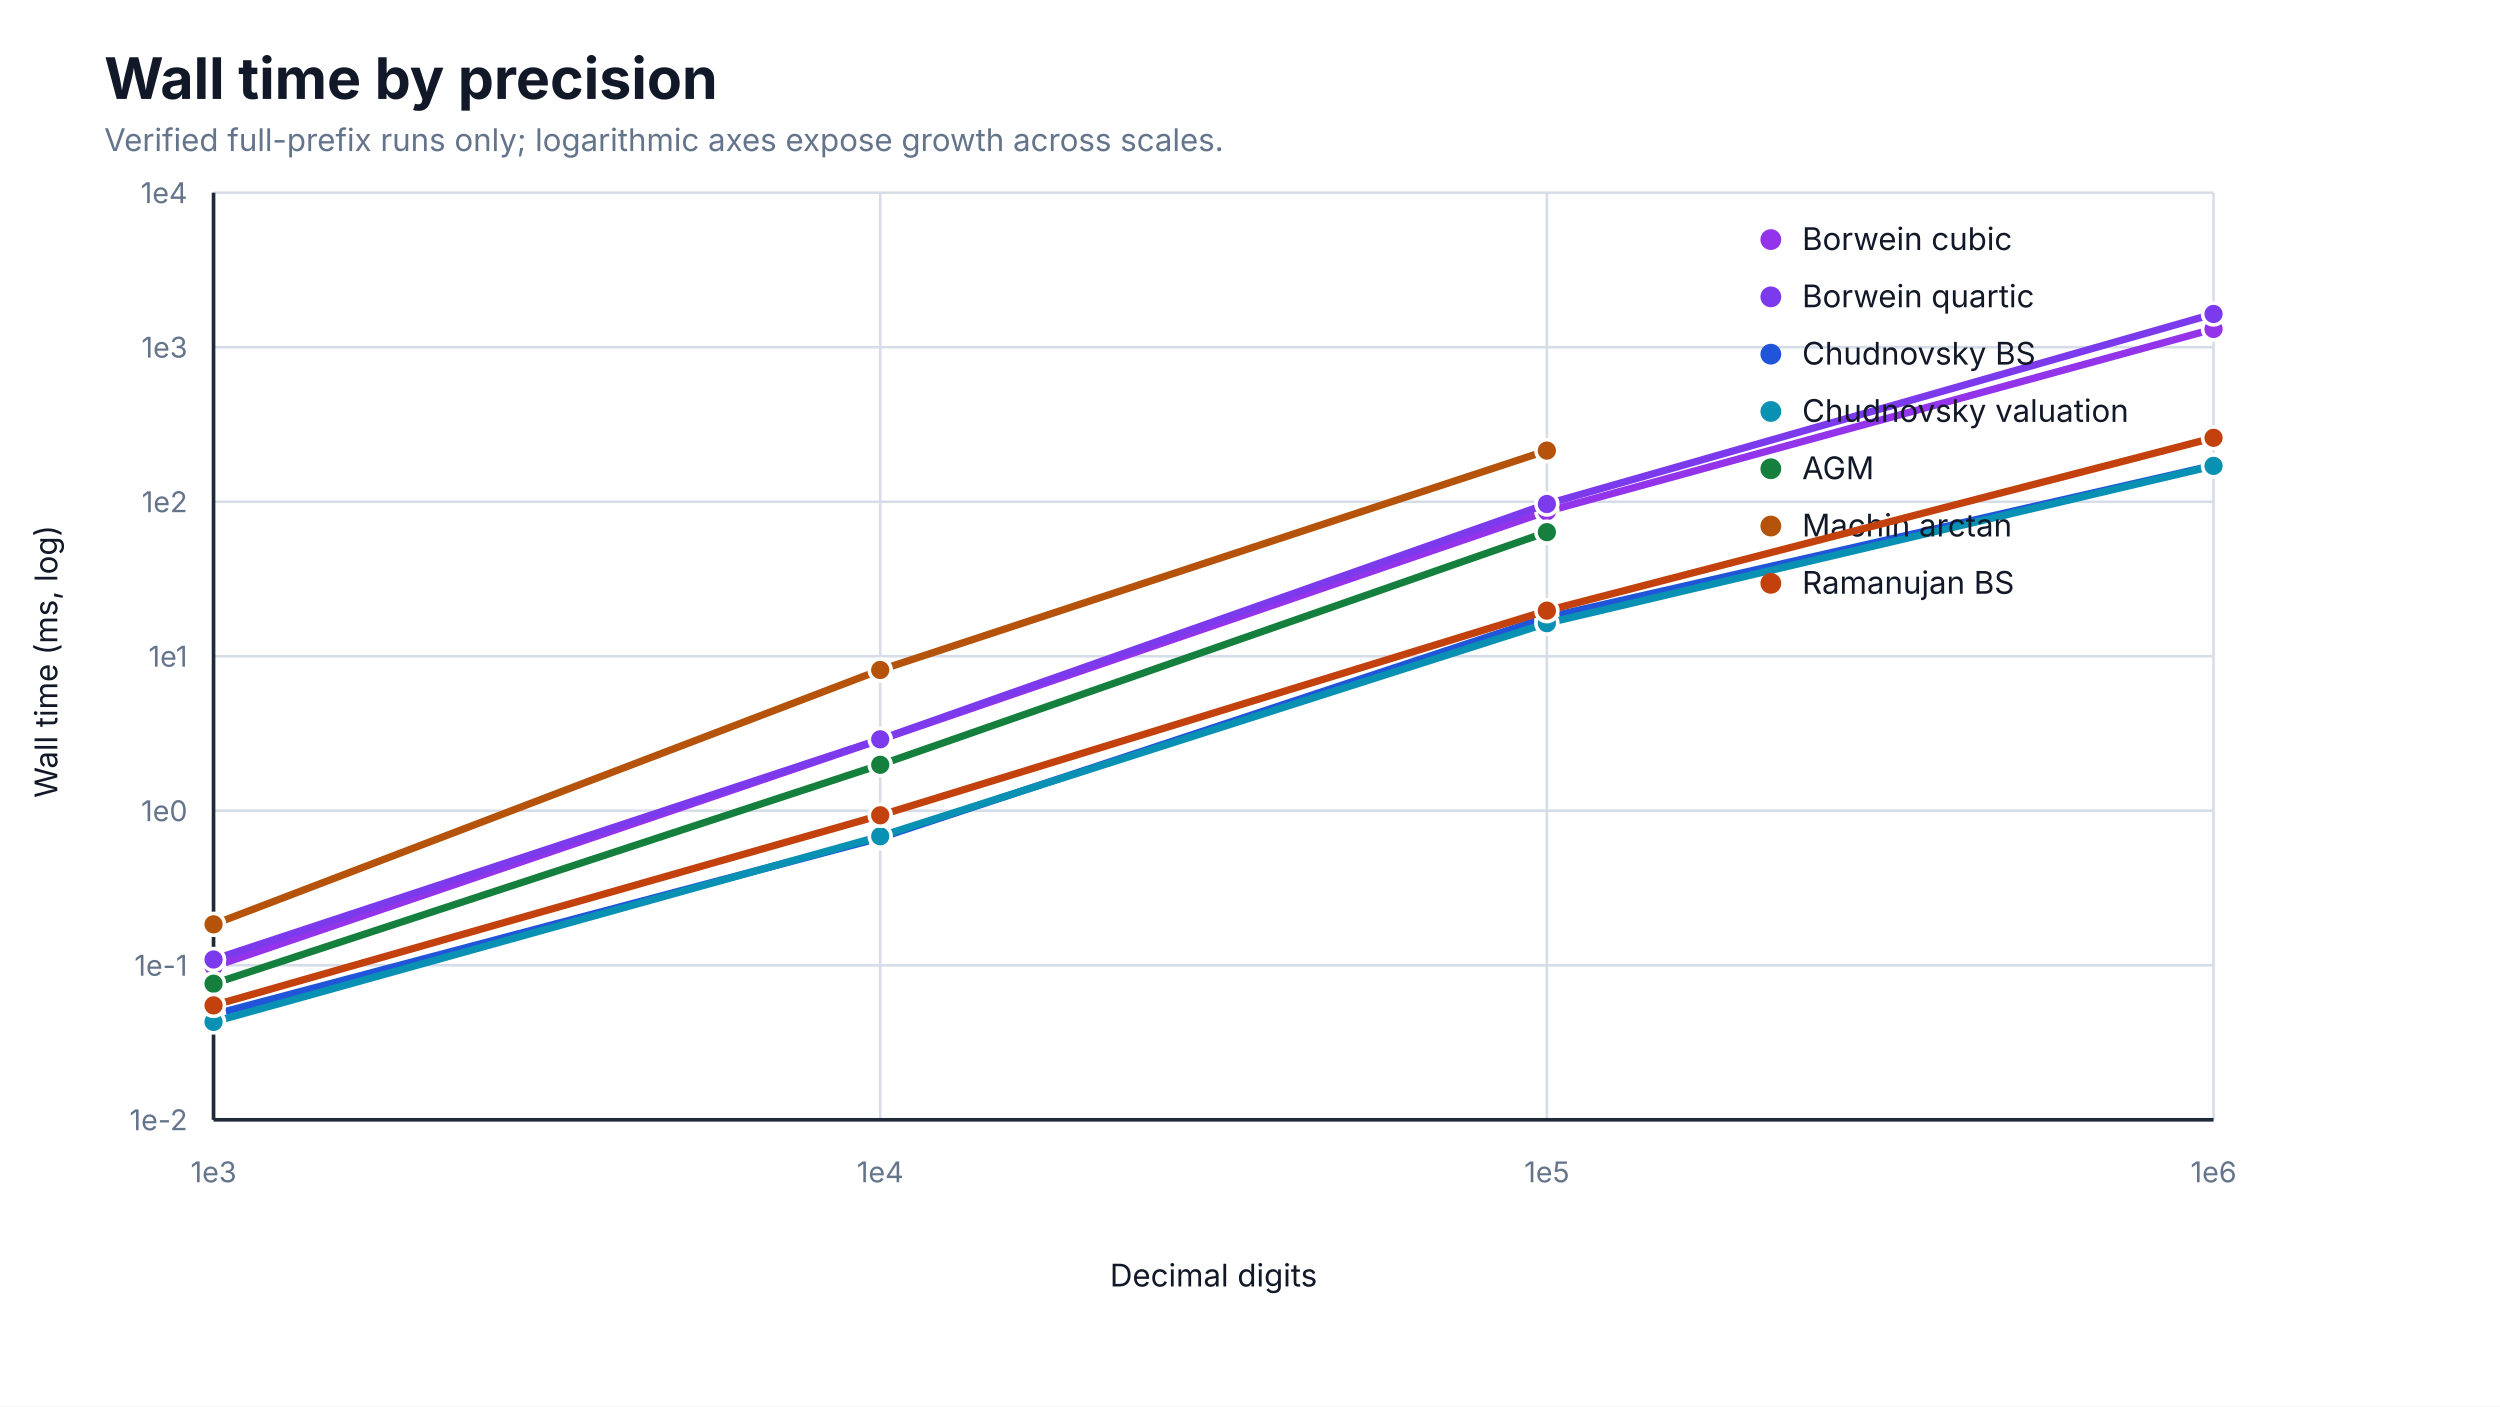
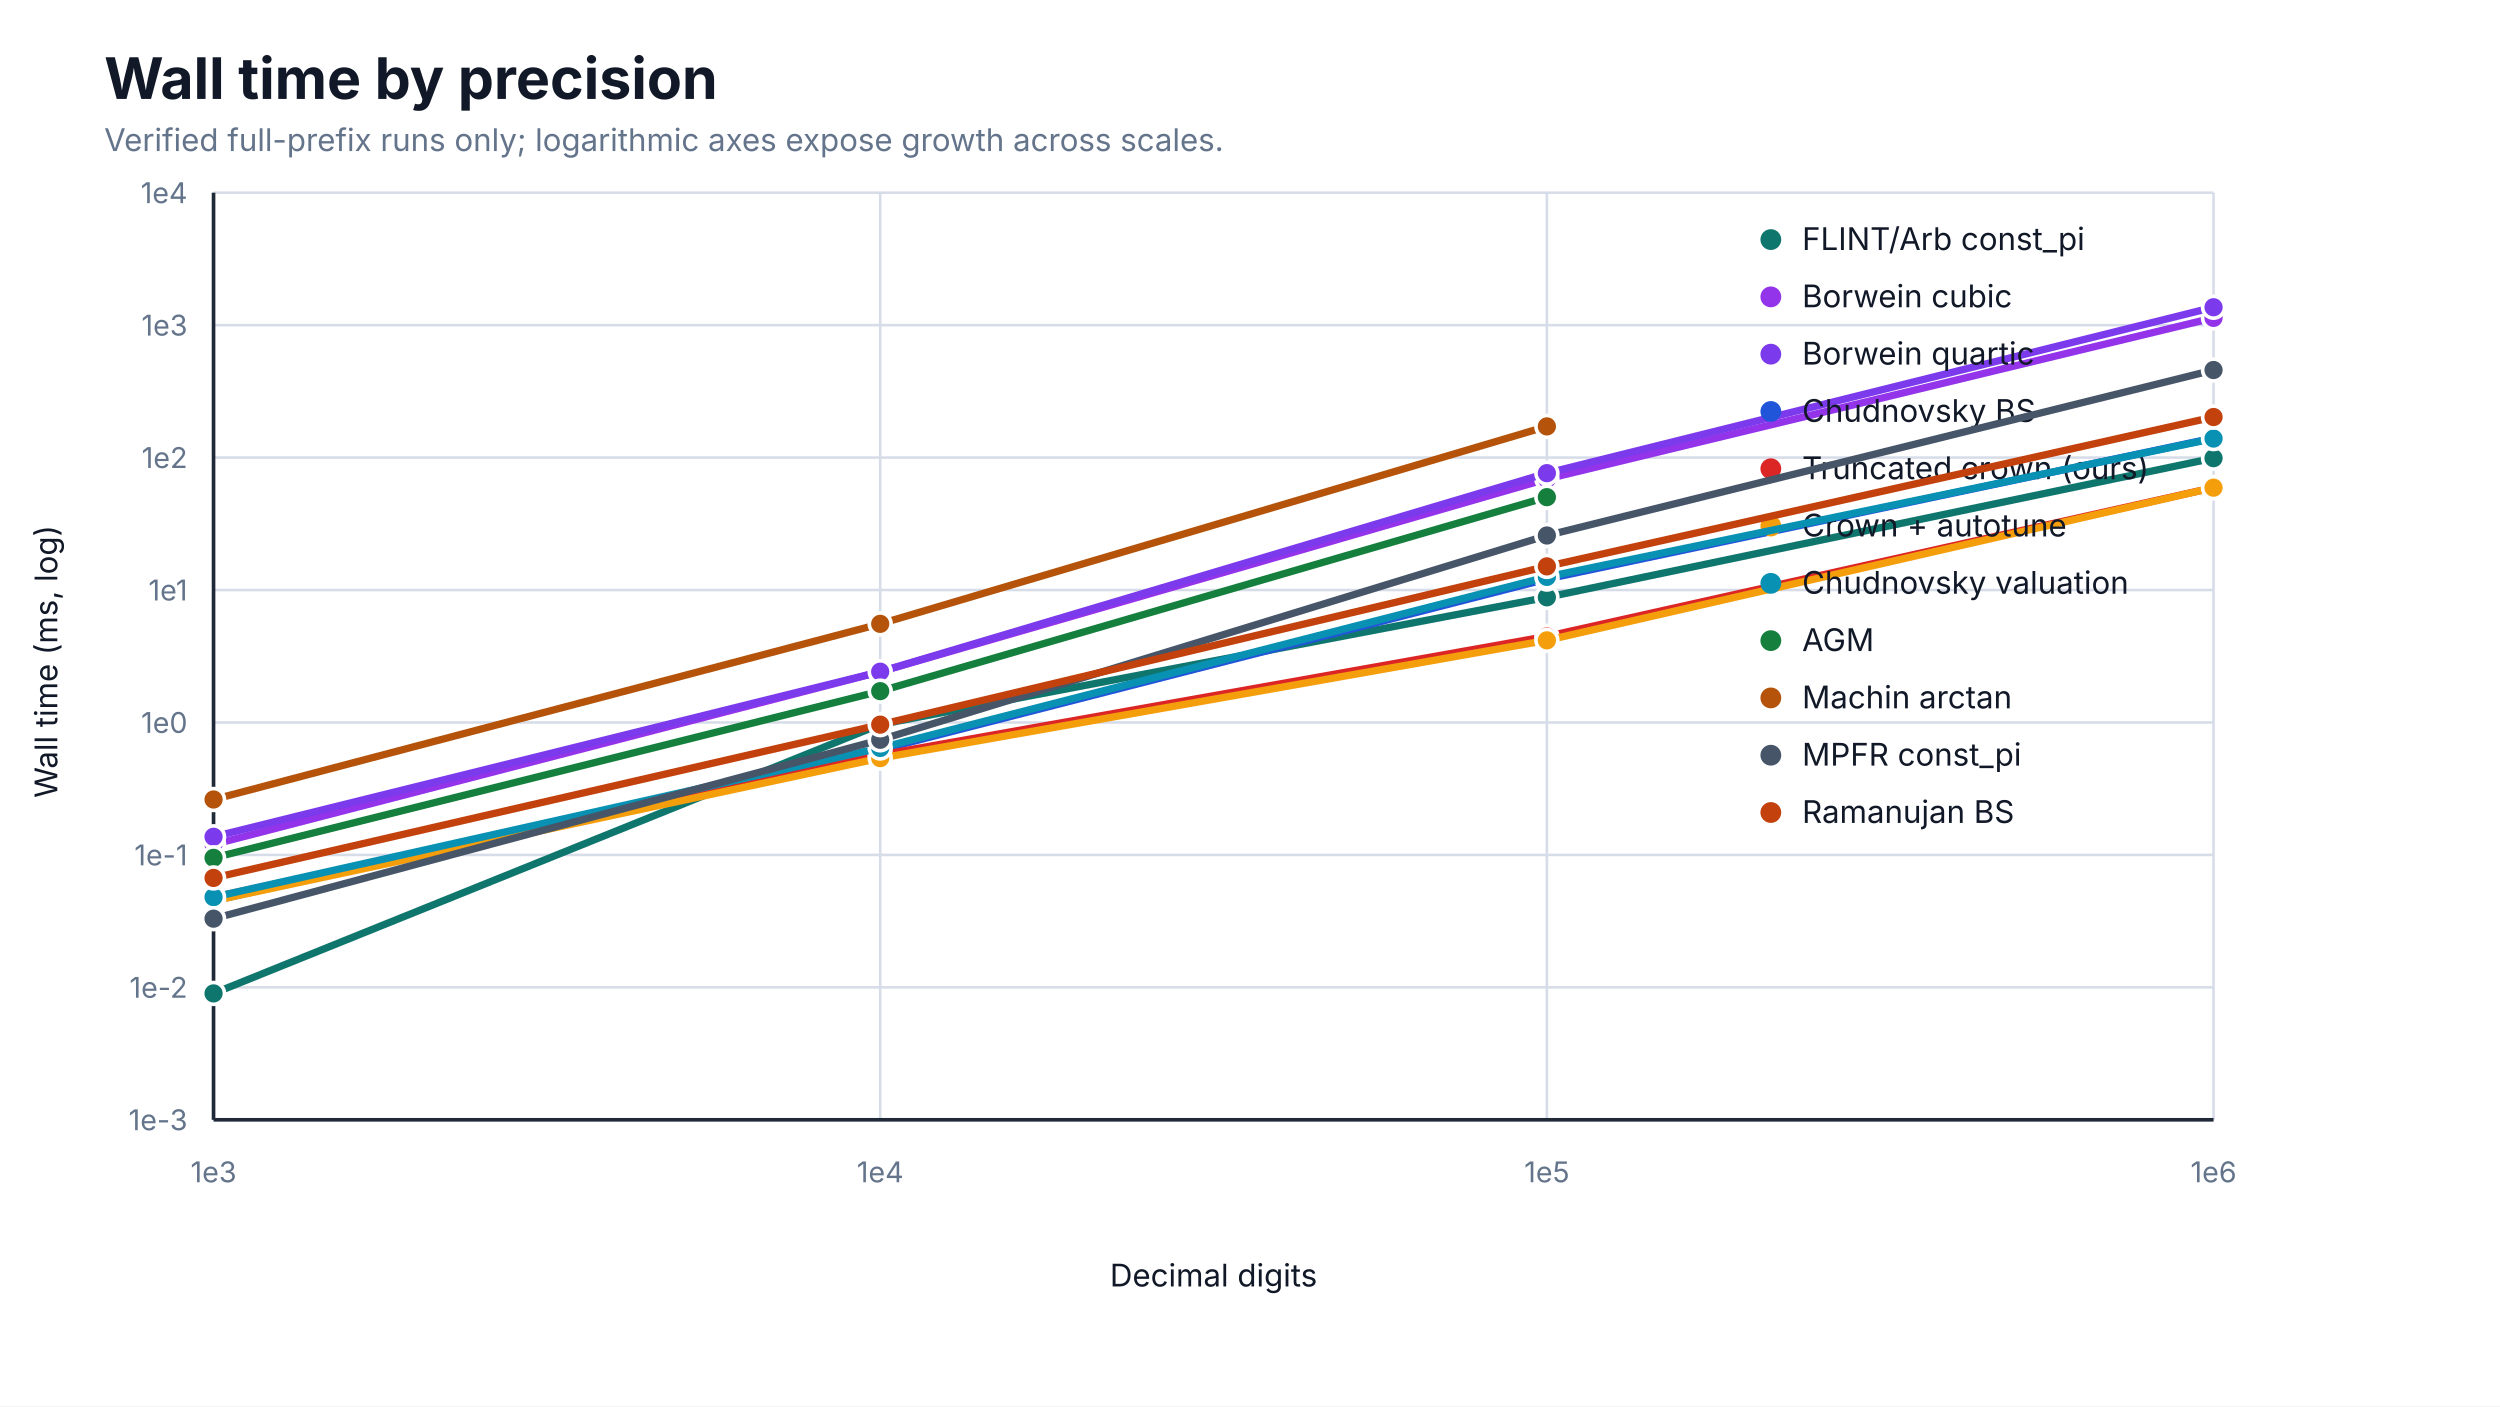
<svg xmlns="http://www.w3.org/2000/svg" viewBox="0 0 960 540" role="img" aria-labelledby="title desc">
  <style>text{font-family:-apple-system,BlinkMacSystemFont,'Segoe UI',sans-serif}.title{font-size:22px;font-weight:700;fill:#111827}.subtitle{font-size:12px;fill:#64748b}.axis{stroke:#1f2937;stroke-width:1.4}.grid{stroke:#d7dde8;stroke-width:1}.tick{font-size:11px;fill:#64748b}.label{font-size:12px;fill:#111827}.legend{font-size:12px;fill:#111827}</style>
  <rect width="960" height="540" fill="#fff" />
  <text class="title" x="40" y="38">Wall time by precision</text>
  <text class="subtitle" x="40" y="58">Verified full-prefix runs only; logarithmic axes expose growth across scales.</text>
  <line class="grid" x1="82" y1="74" x2="82" y2="430" />
  <text class="tick" x="82" y="454" text-anchor="middle">1e3</text>
  <line class="grid" x1="338" y1="74" x2="338" y2="430" />
  <text class="tick" x="338" y="454" text-anchor="middle">1e4</text>
  <line class="grid" x1="594" y1="74" x2="594" y2="430" />
  <text class="tick" x="594" y="454" text-anchor="middle">1e5</text>
  <line class="grid" x1="850" y1="74" x2="850" y2="430" />
  <text class="tick" x="850" y="454" text-anchor="middle">1e6</text>
  <line class="grid" x1="82" y1="430" x2="850" y2="430" />
-   <text class="tick" x="72" y="434" text-anchor="end">1e-2</text>
-   <line class="grid" x1="82" y1="370.67" x2="850" y2="370.67" />
-   <text class="tick" x="72" y="374.67" text-anchor="end">1e-1</text>
-   <line class="grid" x1="82" y1="311.33" x2="850" y2="311.33" />
-   <text class="tick" x="72" y="315.33" text-anchor="end">1e0</text>
-   <line class="grid" x1="82" y1="252" x2="850" y2="252" />
-   <text class="tick" x="72" y="256" text-anchor="end">1e1</text>
-   <line class="grid" x1="82" y1="192.67" x2="850" y2="192.67" />
-   <text class="tick" x="72" y="196.67" text-anchor="end">1e2</text>
-   <line class="grid" x1="82" y1="133.33" x2="850" y2="133.33" />
-   <text class="tick" x="72" y="137.33" text-anchor="end">1e3</text>
+   <text class="tick" x="72" y="434" text-anchor="end">1e-3</text>
+   <line class="grid" x1="82" y1="379.14" x2="850" y2="379.14" />
+   <text class="tick" x="72" y="383.14" text-anchor="end">1e-2</text>
+   <line class="grid" x1="82" y1="328.29" x2="850" y2="328.29" />
+   <text class="tick" x="72" y="332.29" text-anchor="end">1e-1</text>
+   <line class="grid" x1="82" y1="277.43" x2="850" y2="277.43" />
+   <text class="tick" x="72" y="281.43" text-anchor="end">1e0</text>
+   <line class="grid" x1="82" y1="226.57" x2="850" y2="226.57" />
+   <text class="tick" x="72" y="230.57" text-anchor="end">1e1</text>
+   <line class="grid" x1="82" y1="175.71" x2="850" y2="175.71" />
+   <text class="tick" x="72" y="179.71" text-anchor="end">1e2</text>
+   <line class="grid" x1="82" y1="124.86" x2="850" y2="124.86" />
+   <text class="tick" x="72" y="128.86" text-anchor="end">1e3</text>
  <line class="grid" x1="82" y1="74" x2="850" y2="74" />
  <text class="tick" x="72" y="78" text-anchor="end">1e4</text>
  <line class="axis" x1="82" y1="430" x2="850" y2="430" />
  <line class="axis" x1="82" y1="74" x2="82" y2="430" />
  <text class="label" x="466" y="494" text-anchor="middle">Decimal digits</text>
  <text class="label" transform="translate(22 254) rotate(-90)" text-anchor="middle">Wall time (ms, log)</text>
-   <path d="M82 371.19 L338 284.04 L594 196.38 L850 126.33" fill="none" stroke="#9333ea" stroke-width="2.8" stroke-linejoin="round" stroke-linecap="round" />
-   <circle cx="82" cy="371.19" r="4.2" fill="#9333ea" stroke="#fff" stroke-width="1.4" />
-   <circle cx="338" cy="284.04" r="4.2" fill="#9333ea" stroke="#fff" stroke-width="1.4" />
-   <circle cx="594" cy="196.38" r="4.2" fill="#9333ea" stroke="#fff" stroke-width="1.4" />
-   <circle cx="850" cy="126.33" r="4.2" fill="#9333ea" stroke="#fff" stroke-width="1.4" />
-   <circle cx="680" cy="92" r="4" fill="#9333ea" />
-   <text class="legend" x="692" y="96">Borwein cubic</text>
-   <path d="M82 368.45 L338 283.9 L594 193.54 L850 120.56" fill="none" stroke="#7c3aed" stroke-width="2.8" stroke-linejoin="round" stroke-linecap="round" />
-   <circle cx="82" cy="368.45" r="4.2" fill="#7c3aed" stroke="#fff" stroke-width="1.4" />
-   <circle cx="338" cy="283.9" r="4.2" fill="#7c3aed" stroke="#fff" stroke-width="1.4" />
-   <circle cx="594" cy="193.54" r="4.2" fill="#7c3aed" stroke="#fff" stroke-width="1.4" />
-   <circle cx="850" cy="120.56" r="4.2" fill="#7c3aed" stroke="#fff" stroke-width="1.4" />
-   <circle cx="680" cy="114" r="4" fill="#7c3aed" />
-   <text class="legend" x="692" y="118">Borwein quartic</text>
-   <path d="M82 389.58 L338 321.73 L594 237.06 L850 178.71" fill="none" stroke="#2155d9" stroke-width="2.8" stroke-linejoin="round" stroke-linecap="round" />
-   <circle cx="82" cy="389.58" r="4.2" fill="#2155d9" stroke="#fff" stroke-width="1.4" />
-   <circle cx="338" cy="321.73" r="4.2" fill="#2155d9" stroke="#fff" stroke-width="1.4" />
-   <circle cx="594" cy="237.06" r="4.2" fill="#2155d9" stroke="#fff" stroke-width="1.4" />
-   <circle cx="850" cy="178.71" r="4.2" fill="#2155d9" stroke="#fff" stroke-width="1.4" />
-   <circle cx="680" cy="136" r="4" fill="#2155d9" />
-   <text class="legend" x="692" y="140">Chudnovsky BS</text>
-   <path d="M82 392.41 L338 321.12 L594 239.31 L850 178.9" fill="none" stroke="#0891b2" stroke-width="2.8" stroke-linejoin="round" stroke-linecap="round" />
-   <circle cx="82" cy="392.41" r="4.2" fill="#0891b2" stroke="#fff" stroke-width="1.4" />
-   <circle cx="338" cy="321.12" r="4.2" fill="#0891b2" stroke="#fff" stroke-width="1.4" />
-   <circle cx="594" cy="239.31" r="4.2" fill="#0891b2" stroke="#fff" stroke-width="1.4" />
-   <circle cx="850" cy="178.9" r="4.2" fill="#0891b2" stroke="#fff" stroke-width="1.4" />
-   <circle cx="680" cy="158" r="4" fill="#0891b2" />
-   <text class="legend" x="692" y="162">Chudnovsky valuation</text>
-   <path d="M82 377.74 L338 293.68 L594 204.35" fill="none" stroke="#15803d" stroke-width="2.8" stroke-linejoin="round" stroke-linecap="round" />
-   <circle cx="82" cy="377.74" r="4.2" fill="#15803d" stroke="#fff" stroke-width="1.4" />
-   <circle cx="338" cy="293.68" r="4.2" fill="#15803d" stroke="#fff" stroke-width="1.4" />
-   <circle cx="594" cy="204.35" r="4.2" fill="#15803d" stroke="#fff" stroke-width="1.4" />
-   <circle cx="680" cy="180" r="4" fill="#15803d" />
-   <text class="legend" x="692" y="184">AGM</text>
-   <path d="M82 354.95 L338 257.27 L594 173.03" fill="none" stroke="#b45309" stroke-width="2.8" stroke-linejoin="round" stroke-linecap="round" />
-   <circle cx="82" cy="354.95" r="4.2" fill="#b45309" stroke="#fff" stroke-width="1.4" />
-   <circle cx="338" cy="257.27" r="4.2" fill="#b45309" stroke="#fff" stroke-width="1.4" />
-   <circle cx="594" cy="173.03" r="4.2" fill="#b45309" stroke="#fff" stroke-width="1.4" />
-   <circle cx="680" cy="202" r="4" fill="#b45309" />
-   <text class="legend" x="692" y="206">Machin arctan</text>
-   <path d="M82 386.07 L338 313.07 L594 234.49 L850 168.12" fill="none" stroke="#c2410c" stroke-width="2.8" stroke-linejoin="round" stroke-linecap="round" />
-   <circle cx="82" cy="386.07" r="4.2" fill="#c2410c" stroke="#fff" stroke-width="1.4" />
-   <circle cx="338" cy="313.07" r="4.2" fill="#c2410c" stroke="#fff" stroke-width="1.4" />
-   <circle cx="594" cy="234.49" r="4.2" fill="#c2410c" stroke="#fff" stroke-width="1.4" />
-   <circle cx="850" cy="168.12" r="4.2" fill="#c2410c" stroke="#fff" stroke-width="1.4" />
-   <circle cx="680" cy="224" r="4" fill="#c2410c" />
-   <text class="legend" x="692" y="228">Ramanujan BS</text>
+   <path d="M82 381.47 L338 278.19 L594 229.37 L850 175.93" fill="none" stroke="#0f766e" stroke-width="2.8" stroke-linejoin="round" stroke-linecap="round" />
+   <circle cx="82" cy="381.47" r="4.2" fill="#0f766e" stroke="#fff" stroke-width="1.4" />
+   <circle cx="338" cy="278.19" r="4.2" fill="#0f766e" stroke="#fff" stroke-width="1.4" />
+   <circle cx="594" cy="229.37" r="4.2" fill="#0f766e" stroke="#fff" stroke-width="1.4" />
+   <circle cx="850" cy="175.93" r="4.2" fill="#0f766e" stroke="#fff" stroke-width="1.4" />
+   <circle cx="680" cy="92" r="4" fill="#0f766e" />
+   <text class="legend" x="692" y="96">FLINT/Arb const_pi</text>
+   <path d="M82 324.26 L338 257.95 L594 183.92 L850 122.06" fill="none" stroke="#9333ea" stroke-width="2.8" stroke-linejoin="round" stroke-linecap="round" />
+   <circle cx="82" cy="324.26" r="4.2" fill="#9333ea" stroke="#fff" stroke-width="1.4" />
+   <circle cx="338" cy="257.95" r="4.2" fill="#9333ea" stroke="#fff" stroke-width="1.4" />
+   <circle cx="594" cy="183.92" r="4.2" fill="#9333ea" stroke="#fff" stroke-width="1.4" />
+   <circle cx="850" cy="122.06" r="4.2" fill="#9333ea" stroke="#fff" stroke-width="1.4" />
+   <circle cx="680" cy="114" r="4" fill="#9333ea" />
+   <text class="legend" x="692" y="118">Borwein cubic</text>
+   <path d="M82 321.33 L338 257.93 L594 181.69 L850 117.98" fill="none" stroke="#7c3aed" stroke-width="2.8" stroke-linejoin="round" stroke-linecap="round" />
+   <circle cx="82" cy="321.33" r="4.2" fill="#7c3aed" stroke="#fff" stroke-width="1.4" />
+   <circle cx="338" cy="257.93" r="4.2" fill="#7c3aed" stroke="#fff" stroke-width="1.4" />
+   <circle cx="594" cy="181.69" r="4.2" fill="#7c3aed" stroke="#fff" stroke-width="1.4" />
+   <circle cx="850" cy="117.98" r="4.2" fill="#7c3aed" stroke="#fff" stroke-width="1.4" />
+   <circle cx="680" cy="136" r="4" fill="#7c3aed" />
+   <text class="legend" x="692" y="140">Borwein quartic</text>
+   <path d="M82 345.92 L338 287.95 L594 222.35 L850 168.2" fill="none" stroke="#2155d9" stroke-width="2.8" stroke-linejoin="round" stroke-linecap="round" />
+   <circle cx="82" cy="345.92" r="4.2" fill="#2155d9" stroke="#fff" stroke-width="1.4" />
+   <circle cx="338" cy="287.95" r="4.2" fill="#2155d9" stroke="#fff" stroke-width="1.4" />
+   <circle cx="594" cy="222.35" r="4.2" fill="#2155d9" stroke="#fff" stroke-width="1.4" />
+   <circle cx="850" cy="168.2" r="4.2" fill="#2155d9" stroke="#fff" stroke-width="1.4" />
+   <circle cx="680" cy="158" r="4" fill="#2155d9" />
+   <text class="legend" x="692" y="162">Chudnovsky BS</text>
+   <path d="M82 344.5 L338 289.92 L594 244.37 L850 187.25" fill="none" stroke="#dc2626" stroke-width="2.8" stroke-linejoin="round" stroke-linecap="round" />
+   <circle cx="82" cy="344.5" r="4.2" fill="#dc2626" stroke="#fff" stroke-width="1.4" />
+   <circle cx="338" cy="289.92" r="4.2" fill="#dc2626" stroke="#fff" stroke-width="1.4" />
+   <circle cx="594" cy="244.37" r="4.2" fill="#dc2626" stroke="#fff" stroke-width="1.4" />
+   <circle cx="850" cy="187.25" r="4.2" fill="#dc2626" stroke="#fff" stroke-width="1.4" />
+   <circle cx="680" cy="180" r="4" fill="#dc2626" />
+   <text class="legend" x="692" y="184">Truncated crown (ours)</text>
+   <path d="M82 345.92 L338 291.12 L594 245.89 L850 187.27" fill="none" stroke="#f59e0b" stroke-width="2.8" stroke-linejoin="round" stroke-linecap="round" />
+   <circle cx="82" cy="345.92" r="4.2" fill="#f59e0b" stroke="#fff" stroke-width="1.4" />
+   <circle cx="338" cy="291.12" r="4.2" fill="#f59e0b" stroke="#fff" stroke-width="1.4" />
+   <circle cx="594" cy="245.89" r="4.2" fill="#f59e0b" stroke="#fff" stroke-width="1.4" />
+   <circle cx="850" cy="187.27" r="4.2" fill="#f59e0b" stroke="#fff" stroke-width="1.4" />
+   <circle cx="680" cy="202" r="4" fill="#f59e0b" />
+   <text class="legend" x="692" y="206">Crown + autotune</text>
+   <path d="M82 344.5 L338 287.22 L594 221.53 L850 168.41" fill="none" stroke="#0891b2" stroke-width="2.8" stroke-linejoin="round" stroke-linecap="round" />
+   <circle cx="82" cy="344.5" r="4.2" fill="#0891b2" stroke="#fff" stroke-width="1.4" />
+   <circle cx="338" cy="287.22" r="4.2" fill="#0891b2" stroke="#fff" stroke-width="1.4" />
+   <circle cx="594" cy="221.53" r="4.2" fill="#0891b2" stroke="#fff" stroke-width="1.4" />
+   <circle cx="850" cy="168.41" r="4.2" fill="#0891b2" stroke="#fff" stroke-width="1.4" />
+   <circle cx="680" cy="224" r="4" fill="#0891b2" />
+   <text class="legend" x="692" y="228">Chudnovsky valuation</text>
+   <path d="M82 329.42 L338 265.4 L594 190.91" fill="none" stroke="#15803d" stroke-width="2.8" stroke-linejoin="round" stroke-linecap="round" />
+   <circle cx="82" cy="329.42" r="4.2" fill="#15803d" stroke="#fff" stroke-width="1.4" />
+   <circle cx="338" cy="265.4" r="4.2" fill="#15803d" stroke="#fff" stroke-width="1.4" />
+   <circle cx="594" cy="190.91" r="4.2" fill="#15803d" stroke="#fff" stroke-width="1.4" />
+   <circle cx="680" cy="246" r="4" fill="#15803d" />
+   <text class="legend" x="692" y="250">AGM</text>
+   <path d="M82 307.01 L338 239.56 L594 163.74" fill="none" stroke="#b45309" stroke-width="2.8" stroke-linejoin="round" stroke-linecap="round" />
+   <circle cx="82" cy="307.01" r="4.2" fill="#b45309" stroke="#fff" stroke-width="1.4" />
+   <circle cx="338" cy="239.56" r="4.2" fill="#b45309" stroke="#fff" stroke-width="1.4" />
+   <circle cx="594" cy="163.74" r="4.2" fill="#b45309" stroke="#fff" stroke-width="1.4" />
+   <circle cx="680" cy="268" r="4" fill="#b45309" />
+   <text class="legend" x="692" y="272">Machin arctan</text>
+   <path d="M82 352.77 L338 284.08 L594 205.63 L850 142.09" fill="none" stroke="#475569" stroke-width="2.8" stroke-linejoin="round" stroke-linecap="round" />
+   <circle cx="82" cy="352.77" r="4.2" fill="#475569" stroke="#fff" stroke-width="1.4" />
+   <circle cx="338" cy="284.08" r="4.2" fill="#475569" stroke="#fff" stroke-width="1.4" />
+   <circle cx="594" cy="205.63" r="4.2" fill="#475569" stroke="#fff" stroke-width="1.4" />
+   <circle cx="850" cy="142.09" r="4.2" fill="#475569" stroke="#fff" stroke-width="1.4" />
+   <circle cx="680" cy="290" r="4" fill="#475569" />
+   <text class="legend" x="692" y="294">MPFR const_pi</text>
+   <path d="M82 337.13 L338 278.26 L594 217.49 L850 160.14" fill="none" stroke="#c2410c" stroke-width="2.8" stroke-linejoin="round" stroke-linecap="round" />
+   <circle cx="82" cy="337.13" r="4.2" fill="#c2410c" stroke="#fff" stroke-width="1.4" />
+   <circle cx="338" cy="278.26" r="4.2" fill="#c2410c" stroke="#fff" stroke-width="1.4" />
+   <circle cx="594" cy="217.49" r="4.2" fill="#c2410c" stroke="#fff" stroke-width="1.4" />
+   <circle cx="850" cy="160.14" r="4.2" fill="#c2410c" stroke="#fff" stroke-width="1.4" />
+   <circle cx="680" cy="312" r="4" fill="#c2410c" />
+   <text class="legend" x="692" y="316">Ramanujan BS</text>
</svg>
